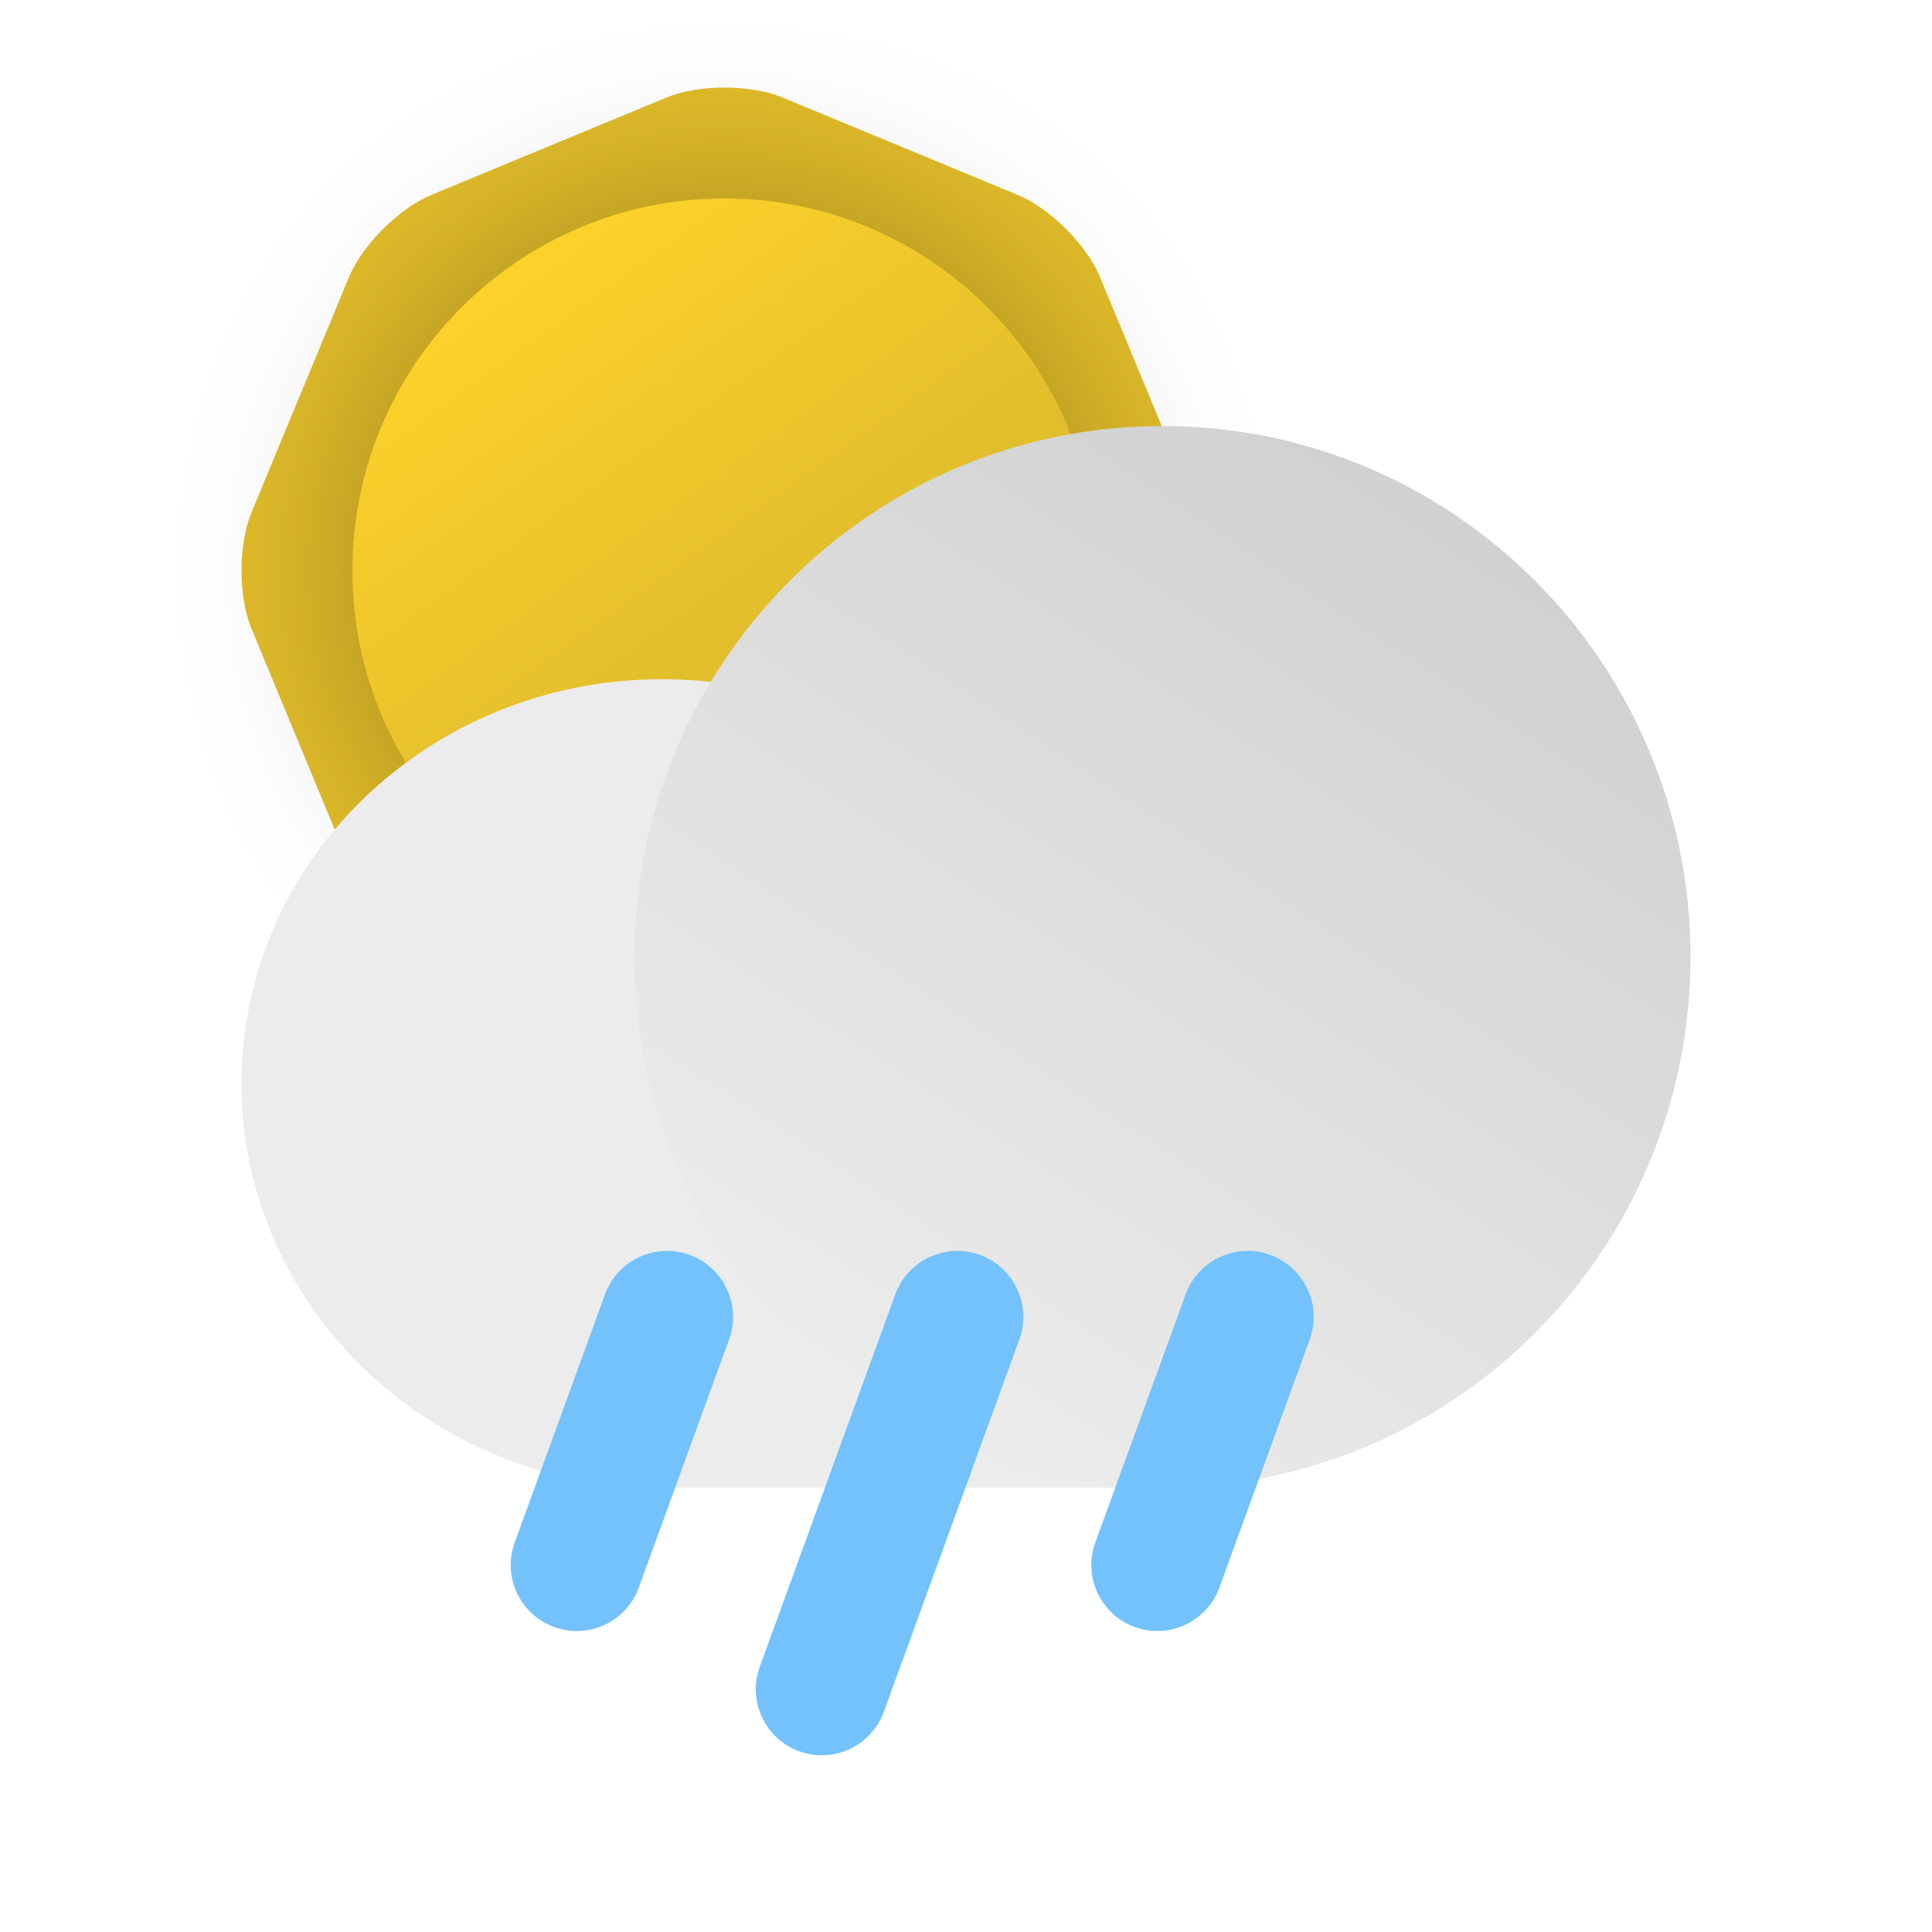
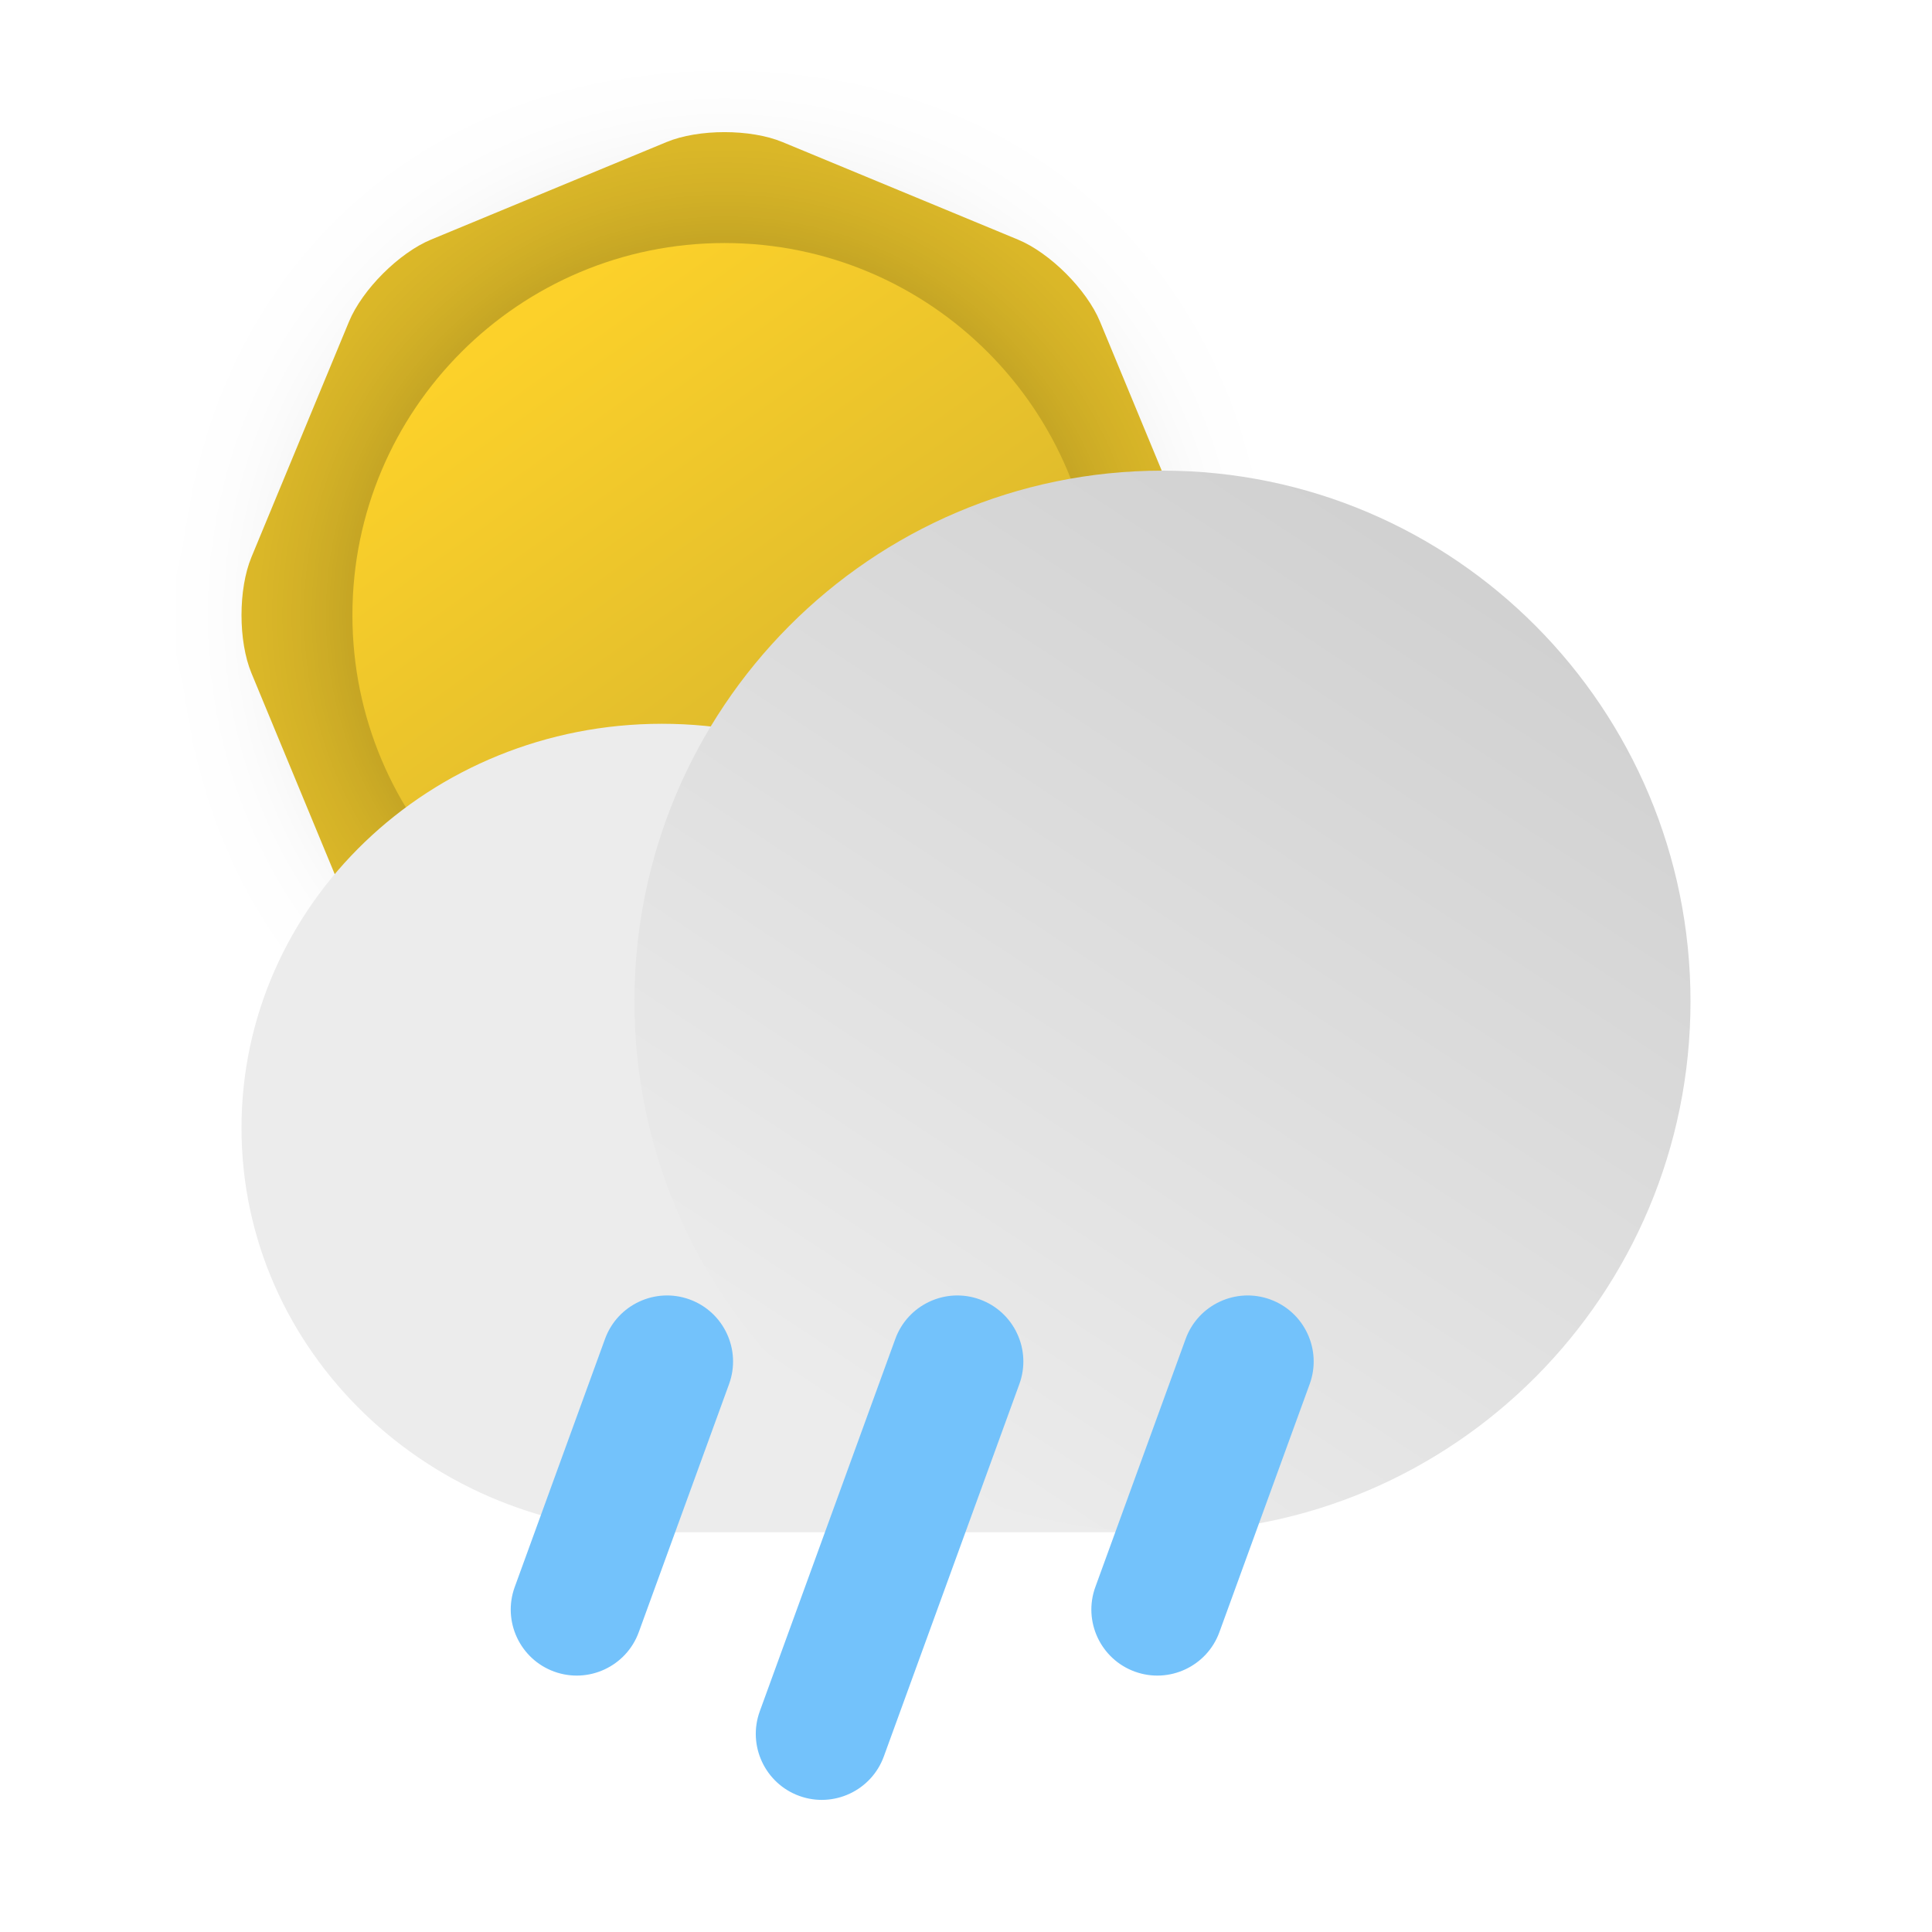
<svg xmlns="http://www.w3.org/2000/svg" style="isolation:isolate" viewBox="0 0 512 512" width="512pt" height="512pt">
  <defs>
-     <clipPath id="_clipPath_9soRZxi946UqouXpb70yqAMmIDPaXPV9">
+     <clipPath id="_clipPath_Qs7CIjbSFJvTmiXb3ZylfZ4NgLxVmb3s">
      <rect width="512" height="512" />
    </clipPath>
  </defs>
-   <g clip-path="url(#_clipPath_9soRZxi946UqouXpb70yqAMmIDPaXPV9)">
+   <g clip-path="url(#_clipPath_Qs7CIjbSFJvTmiXb3ZylfZ4NgLxVmb3s)">
    <g>
      <g>
-         <path d=" M 176.631 276.567 L 145.426 263.641 L 114.222 250.716 C 105.739 247.202 96 237.463 92.486 228.98 L 79.561 197.776 L 66.635 166.571 C 63.122 158.089 63.122 144.315 66.635 135.832 L 79.561 104.628 L 92.486 73.423 C 96 64.941 105.739 55.201 114.222 51.688 L 145.426 38.762 L 176.631 25.837 C 185.113 22.323 198.887 22.323 207.369 25.837 L 238.574 38.762 L 269.778 51.688 C 278.261 55.201 288 64.941 291.514 73.423 L 304.439 104.628 L 317.365 135.832 C 320.878 144.315 320.878 158.089 317.365 166.571 L 304.439 197.776 L 291.514 228.98 C 288 237.463 278.261 247.202 269.778 250.716 L 238.574 263.641 L 207.369 276.567 C 198.887 280.08 185.113 280.08 176.631 276.567 Z " fill="rgb(223,187,41)" />
+         <path d=" M 176.631 288.379 L 145.426 275.454 L 114.222 262.529 C 105.739 259.015 96 249.276 92.486 240.793 L 79.561 209.588 L 66.635 178.384 C 63.122 169.901 63.122 156.128 66.635 147.645 L 79.561 116.44 L 92.486 85.236 C 96 76.753 105.739 67.014 114.222 63.5 L 145.426 50.575 L 176.631 37.65 C 185.113 34.136 198.887 34.136 207.369 37.65 L 238.574 50.575 L 269.778 63.5 C 278.261 67.014 288 76.753 291.514 85.236 L 304.439 116.44 L 317.365 147.645 C 320.878 156.128 320.878 169.901 317.365 178.384 L 304.439 209.588 L 291.514 240.793 C 288 249.276 278.261 259.015 269.778 262.529 L 238.574 275.454 L 207.369 288.379 C 198.887 291.893 185.113 291.893 176.631 288.379 Z " fill="rgb(223,187,41)" />
        <defs>
-           <filter id="PYwErmT07ZCKBf2Kq4Zo4nQShYimeJiV" x="-200%" y="-200%" width="400%" height="400%" filterUnits="objectBoundingBox" color-interpolation-filters="sRGB">
+           <filter id="MhoZVGZpkFP05NYKejnmf2bbflGw7d9L" x="-200%" y="-200%" width="400%" height="400%" filterUnits="objectBoundingBox" color-interpolation-filters="sRGB">
            <feGaussianBlur in="SourceGraphic" stdDeviation="21.468" />
            <feOffset dx="0" dy="0" result="pf_100_offsetBlur" />
            <feFlood flood-color="#000000" flood-opacity="0.25" />
            <feComposite in2="pf_100_offsetBlur" operator="in" result="pf_100_dropShadow" />
            <feBlend in="SourceGraphic" in2="pf_100_dropShadow" mode="normal" />
          </filter>
        </defs>
-         <g filter="url(#PYwErmT07ZCKBf2Kq4Zo4nQShYimeJiV)">
-           <linearGradient id="_lgradient_8" x1="0.258" y1="0.087" x2="0.832" y2="0.888" gradientTransform="matrix(197.211,0,0,197.211,93.394,52.596)" gradientUnits="userSpaceOnUse">
+         <g filter="url(#MhoZVGZpkFP05NYKejnmf2bbflGw7d9L)">
+           <linearGradient id="_lgradient_16" x1="0.258" y1="0.087" x2="0.832" y2="0.888" gradientTransform="matrix(197.211,0,0,197.211,93.394,64.409)" gradientUnits="userSpaceOnUse">
            <stop offset="0%" stop-opacity="1" style="stop-color:rgb(252,209,42)" />
            <stop offset="99.167%" stop-opacity="1" style="stop-color:rgb(208,176,46)" />
          </linearGradient>
-           <circle vector-effect="non-scaling-stroke" cx="192" cy="151.202" r="98.606" fill="url(#_lgradient_8)" />
+           <circle vector-effect="non-scaling-stroke" cx="192" cy="163.014" r="98.606" fill="url(#_lgradient_16)" />
        </g>
      </g>
      <g>
-         <ellipse vector-effect="non-scaling-stroke" cx="175.419" cy="287.116" rx="111.419" ry="107.121" fill="rgb(236,236,236)" />
-         <rect x="175.419" y="311.151" width="132.646" height="83.086" transform="matrix(1,0,0,1,0,0)" fill="rgb(236,236,236)" />
-         <linearGradient id="_lgradient_9" x1="0.788" y1="0.035" x2="0.211" y2="0.912" gradientTransform="matrix(279.869,0,0,281.327,168.131,112.911)" gradientUnits="userSpaceOnUse">
+         <ellipse vector-effect="non-scaling-stroke" cx="175.419" cy="298.929" rx="111.419" ry="107.121" fill="rgb(236,236,236)" />
+         <rect x="175.419" y="322.964" width="132.646" height="83.086" transform="matrix(1,0,0,1,0,0)" fill="rgb(236,236,236)" />
+         <linearGradient id="_lgradient_17" x1="0.788" y1="0.035" x2="0.211" y2="0.912" gradientTransform="matrix(279.869,0,0,281.327,168.131,124.724)" gradientUnits="userSpaceOnUse">
          <stop offset="1.667%" stop-opacity="1" style="stop-color:rgb(208,208,208)" />
          <stop offset="100%" stop-opacity="1" style="stop-color:rgb(236,236,236)" />
        </linearGradient>
-         <ellipse vector-effect="non-scaling-stroke" cx="308.065" cy="253.574" rx="139.935" ry="140.663" fill="url(#_lgradient_9)" />
-         <path d="M 182.758 332.558 L 182.758 332.558 C 191.829 335.86 196.514 345.906 193.212 354.978 L 169.282 420.727 C 165.98 429.799 155.934 434.484 146.862 431.182 L 146.862 431.182 C 137.791 427.88 133.106 417.834 136.408 408.762 L 160.338 343.013 C 163.64 333.941 173.686 329.256 182.758 332.558 Z" style="stroke:none;fill:#73C2FB;stroke-miterlimit:10;" />
-         <path d="M 336.628 332.558 L 336.628 332.558 C 345.699 335.86 350.384 345.906 347.082 354.978 L 323.152 420.727 C 319.85 429.799 309.804 434.484 300.732 431.182 L 300.732 431.182 C 291.661 427.88 286.976 417.834 290.278 408.762 L 314.208 343.013 C 317.51 333.941 327.556 329.256 336.628 332.558 Z" style="stroke:none;fill:#73C2FB;stroke-miterlimit:10;" />
-         <path d="M 259.687 332.558 L 259.687 332.558 C 268.759 335.86 273.444 345.905 270.142 354.977 L 234.223 453.658 C 230.921 462.729 220.875 467.414 211.803 464.112 L 211.803 464.112 C 202.731 460.81 198.046 450.765 201.348 441.693 L 237.267 343.012 C 240.569 333.941 250.615 329.256 259.687 332.558 Z" style="stroke:none;fill:#73C2FB;stroke-miterlimit:10;" />
+         <ellipse vector-effect="non-scaling-stroke" cx="308.065" cy="265.387" rx="139.935" ry="140.663" fill="url(#_lgradient_17)" />
+         <path d="M 182.758 344.368 L 182.758 344.368 C 191.829 347.67 196.514 357.716 193.212 366.788 L 169.282 432.537 C 165.98 441.609 155.934 446.294 146.862 442.992 L 146.862 442.992 C 137.791 439.69 133.106 429.644 136.408 420.572 L 160.338 354.823 C 163.64 345.751 173.686 341.066 182.758 344.368 Z" style="stroke:none;fill:#73C2FB;stroke-miterlimit:10;" />
+         <path d="M 336.628 344.368 L 336.628 344.368 C 345.699 347.67 350.384 357.716 347.082 366.788 L 323.152 432.537 C 319.85 441.609 309.804 446.294 300.732 442.992 L 300.732 442.992 C 291.661 439.69 286.976 429.644 290.278 420.572 L 314.208 354.823 C 317.51 345.751 327.556 341.066 336.628 344.368 Z" style="stroke:none;fill:#73C2FB;stroke-miterlimit:10;" />
+         <path d="M 259.687 344.368 L 259.687 344.368 C 268.759 347.67 273.444 357.717 270.142 366.789 L 234.223 465.477 C 230.921 474.549 220.875 479.234 211.803 475.932 L 211.803 475.932 C 202.731 472.63 198.046 462.583 201.348 453.511 L 237.267 354.823 C 240.569 345.751 250.615 341.066 259.687 344.368 Z" style="stroke:none;fill:#73C2FB;stroke-miterlimit:10;" />
      </g>
    </g>
  </g>
</svg>
